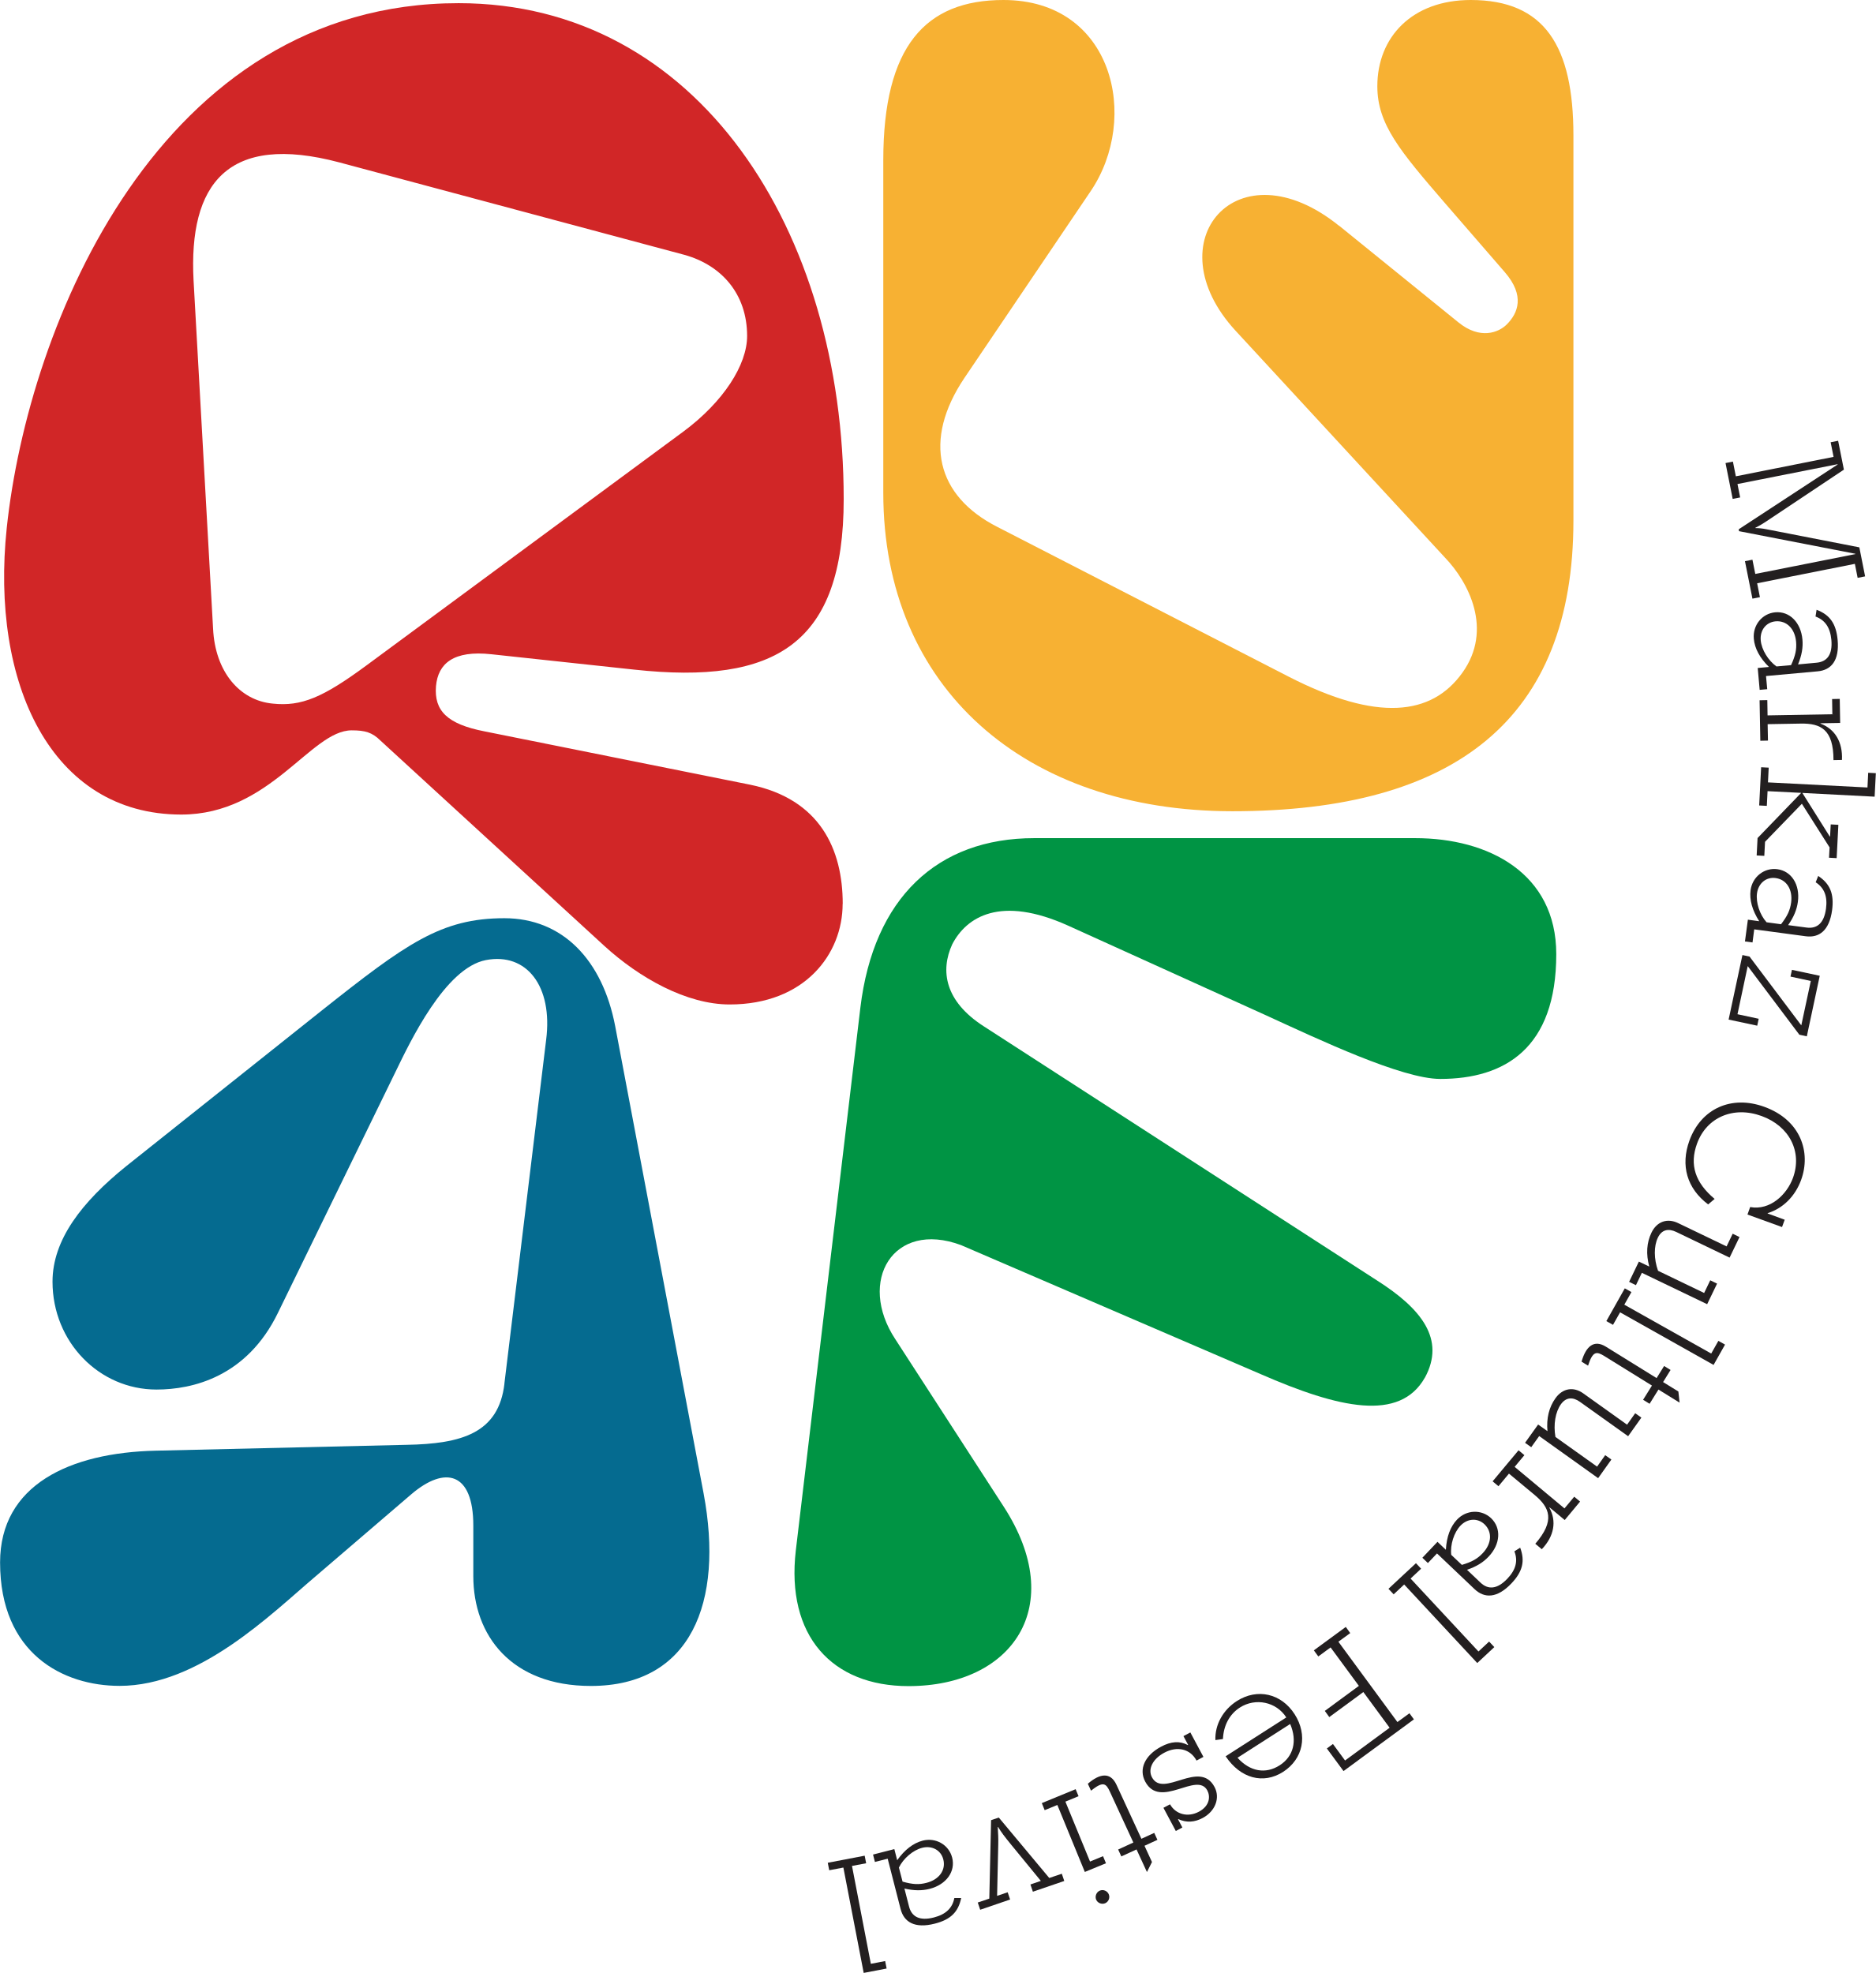
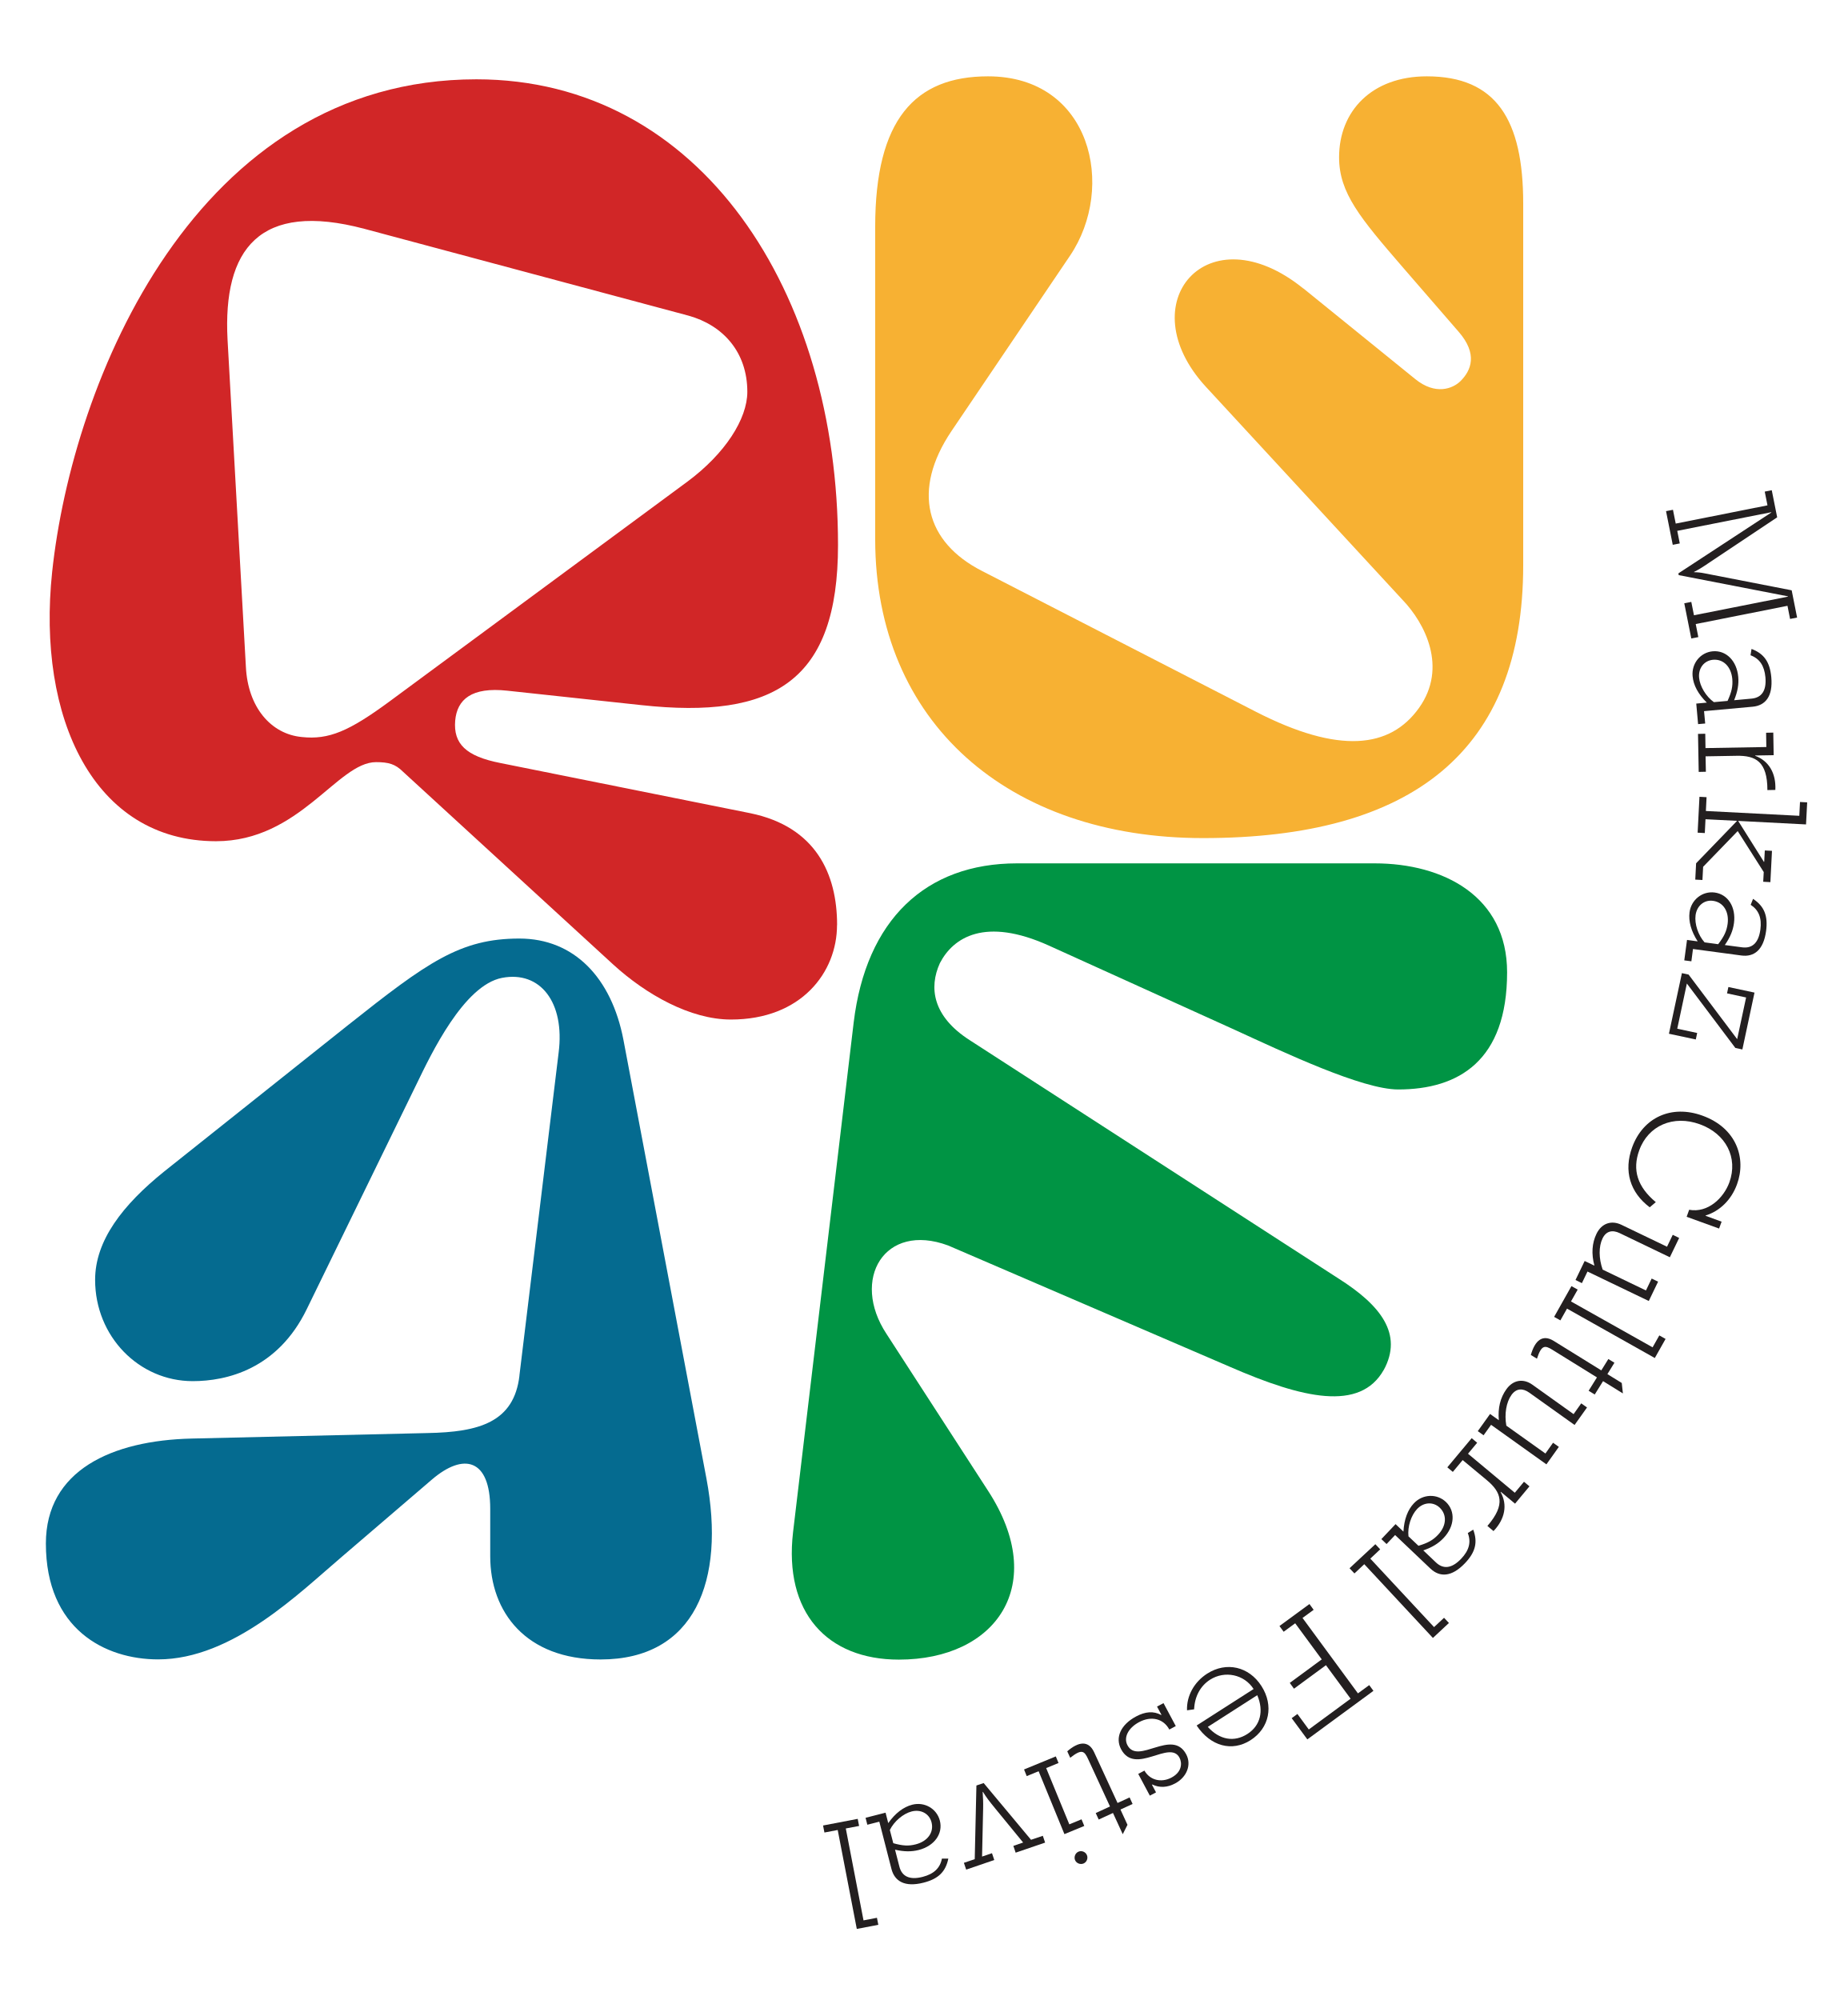
- <svg xmlns="http://www.w3.org/2000/svg" id="Layer_2" data-name="Layer 2" viewBox="0 0 230.73 242.7">
+ <svg xmlns="http://www.w3.org/2000/svg" id="Layer_2" data-name="Layer 2" viewBox="-6 -10 242 262">
  <defs>
    <style>
      .cls-1 {
        fill: #056b90;
      }

      .cls-2 {
        fill: #f7b133;
      }

      .cls-3 {
        fill: #009444;
      }

      .cls-4 {
        fill: #d12627;
      }

      .cls-5 {
        fill: #231f20;
      }
    </style>
  </defs>
  <g id="Layer_1-2" data-name="Layer 1">
    <g>
      <path class="cls-4" d="m103.65,111.18c0,6.19-4.67,12.38-13.9,12.38-5.31,0-11.12-3.28-15.41-7.2l-27.54-25.26c-1.01-1.01-1.9-1.26-3.54-1.26-5.05,0-9.98,10.36-20.97,10.36C6.26,100.19-1.19,84.02.83,64.94,3.48,39.93,19.65.39,56.41.39c29.43,0,47.37,27.92,47.37,61.01,0,17.81-8.34,22.86-25.77,20.97l-17.56-1.89c-4.67-.51-6.57,1.14-6.82,3.92-.25,3.03,1.39,4.67,5.94,5.56l32.72,6.57c8.59,1.77,11.37,7.96,11.37,14.65Zm-70.11-24.63c3.54.38,6.19-.76,11.5-4.67l39.03-28.8c4.93-3.66,7.83-8.21,7.83-11.75,0-5.18-3.16-8.72-7.71-9.98l-42.44-11.37c-13.77-3.66-18.57,2.65-17.94,14.53l2.4,42.82c.25,5.31,3.28,8.84,7.33,9.22Z" />
      <path class="cls-2" d="m164.75,27.79l14.65,11.87c2.65,2.15,4.93,1.26,5.94.25,1.39-1.39,2.27-3.54-.25-6.44l-7.33-8.46c-5.56-6.44-8.34-9.73-8.34-14.4,0-6.06,4.29-10.61,11.49-10.61,9.1,0,12.63,5.68,12.63,16.67v47.37c0,24.38-14.53,35.75-41.94,35.75-25.52,0-42.95-15.16-42.95-39.16V19.71c0-14.02,5.18-19.71,14.78-19.71,13.52,0,16.8,14.53,10.74,23.5l-15.54,22.99c-5.18,7.71-3.41,14.53,4.04,18.32l35.87,18.44c10.86,5.56,17.56,4.8,21.35-.51,3.79-5.31.76-11.12-2.15-14.15l-25.77-27.92c-10.11-10.99.25-22.99,12.76-12.88Z" />
      <path class="cls-1" d="m62.04,170.22l5.14-42.32c.84-6.57-2.39-10.76-7.41-9.8-5.02.96-9.32,10.04-11.12,13.75l-14.46,29.64c-3.83,7.89-10.52,9.44-14.94,9.44-7.05,0-12.79-5.86-12.79-13.27,0-5.14,3.59-9.8,9.08-14.22l24.03-19.13c10.4-8.25,14.7-11.36,22.47-11.36,7.17,0,12.07,5.14,13.63,13.27l10.88,57.5c2.51,13.39-1.55,23.67-13.87,23.67-9.8,0-14.46-6.22-14.46-13.51v-6.22c0-6.57-3.47-7.41-7.65-3.83l-11.71,10.04c-5.5,4.66-14.34,13.51-24.15,13.51-6.93,0-14.7-3.94-14.7-15.18,0-9.56,8.61-13.51,19.13-13.75l30.84-.72c6.81-.12,11.36-1.43,12.07-7.53Z" />
      <path class="cls-3" d="m175.28,169.44c-3.1,5.52-10.63,3.77-20.19-.4l-36.88-15.88c-8.35-3.1-12.79,4.44-8.08,11.58l13.33,20.59c7.94,12.25,1.08,22.08-11.71,22.08-9.42,0-15.08-6.19-13.86-16.69l7.94-66.76c1.62-13.46,9.42-20.86,21.4-20.86h46.84c9.02,0,17.36,4.31,17.36,14.27,0,11.58-6.33,15.35-14.27,15.35-4.71,0-14.94-4.85-21.4-7.81l-24.36-11.04c-8.35-3.77-12.52-1.08-14.27,2.29-1.48,3.23-.94,7,3.9,10.1l48.32,31.23c5.52,3.5,8.48,7.27,5.92,11.98Z" />
      <g>
        <path class="cls-5" d="m213.16,56.79l.36,1.8,12.02-2.39-.36-1.8.92-.18.71,3.55-9.52,6.35c-.3.21-.83.53-1.37.8v.04c.41,0,.87.04,1.4.15l11.39,2.22.71,3.57-.92.18-.34-1.72-12.02,2.39.34,1.71-.92.18-.92-4.61.92-.18.35,1.75,12.31-2.44v-.04s-14.31-2.78-14.31-2.78l-.04-.23,12.17-7.97v-.04s-12.32,2.44-12.32,2.44l.33,1.65-.92.18-.88-4.41.92-.18Z" />
        <path class="cls-5" d="m217.61,82.06c-1.15-1.13-1.78-2.3-1.88-3.49-.15-1.66,1.02-3.1,2.63-3.25,1.76-.16,3.16,1.24,3.35,3.35.09.97-.08,1.93-.54,3.06l2.28-.21c1.29-.12,1.98-.99,1.82-2.8-.14-1.51-.76-2.44-1.95-2.88l.13-.83c1.65.62,2.41,1.73,2.59,3.71.23,2.53-.79,3.71-2.45,3.86l-6.36.58.15,1.62-.93.08-.24-2.69,1.41-.13Zm2.7-.24c.54-1.18.7-1.92.62-2.88-.15-1.62-1.18-2.63-2.53-2.51-1.16.11-1.93,1.09-1.82,2.34.1,1.14.92,2.49,1.94,3.21l1.78-.16Z" />
        <path class="cls-5" d="m217.39,86.13l.03,1.87,7.97-.14-.03-1.87.94-.02.05,2.96-2.42.04v.04c1.78.66,2.75,2.28,2.64,4.47l-1.04.02c0-3.77-1.56-4.53-4.02-4.49l-4.08.07.04,2.02-.94.02-.09-4.98.94-.02Z" />
        <path class="cls-5" d="m217.56,94.43l-.09,1.81,12.24.63.09-1.81.94.05-.15,2.89-8.89-.46,3.37,5.36h.04s.08-1.49.08-1.49l.94.05-.21,4.1-.94-.05.07-1.27-3.41-5.37-4.53,4.68-.09,1.73-.94-.05.11-2.14,5.37-5.56-4.14-.21-.09,1.81-.94-.05.24-4.7.93.05Z" />
        <path class="cls-5" d="m216.4,113.33c-.87-1.36-1.22-2.64-1.07-3.82.22-1.65,1.68-2.8,3.29-2.59,1.75.23,2.81,1.91,2.53,4.01-.13.97-.5,1.87-1.2,2.87l2.27.3c1.28.17,2.15-.53,2.39-2.33.2-1.51-.21-2.55-1.27-3.24l.31-.78c1.47.97,1.97,2.22,1.71,4.2-.34,2.52-1.59,3.44-3.24,3.22l-6.34-.85-.21,1.61-.93-.12.36-2.68,1.4.19Zm2.68.36c.79-1.03,1.11-1.72,1.24-2.67.21-1.61-.57-2.83-1.91-3.01-1.16-.16-2.12.64-2.29,1.88-.15,1.14.34,2.63,1.18,3.56l1.77.24Z" />
        <path class="cls-5" d="m215.22,117.69l6.35,8.44,1.17-5.46-2.5-.54.18-.83,3.42.73-1.59,7.45-.92-.2-6.35-8.44-1.26,5.92,2.61.56-.18.85-3.52-.75,1.7-7.94.92.2Z" />
        <path class="cls-5" d="m210.12,148.16c-2.61-1.96-3.43-4.78-2.31-7.86,1.43-3.93,5.16-5.62,9.21-4.15,4.48,1.62,5.77,5.59,4.53,8.99-.73,2.02-2.25,3.52-4.12,4.09v.04s2.1.77,2.1.77l-.33.9-4.25-1.54.33-.92c2.45.45,4.52-1.53,5.27-3.6,1.16-3.21-.44-6.36-3.87-7.6-3.46-1.26-6.77.16-7.94,3.41-.94,2.58-.23,4.79,2.17,6.79l-.8.68Z" />
        <path class="cls-5" d="m202.87,155.8c-.42-1.54-.32-2.95.27-4.17.66-1.37,1.94-1.82,3.27-1.18l5.97,2.87.75-1.56.84.41-1.22,2.53-6.57-3.16c-.96-.46-1.78-.28-2.25.7-.51,1.05-.5,2.62.02,4.08l5.67,2.73.75-1.56.84.41-1.22,2.53-8.03-3.86-.73,1.52-.84-.41,1.2-2.49,1.28.61Z" />
        <path class="cls-5" d="m200.67,158.95l-.87,1.54,10.69,6.01.88-1.56.82.46-1.41,2.5-11.5-6.47-.87,1.54-.82-.46,2.27-4.03.82.46Z" />
        <path class="cls-5" d="m204.69,168.03l.8.49-.92,1.49,1.88,1.16.15,1.37-2.6-1.61-1.09,1.75-.8-.49,1.09-1.75-5.84-3.62c-.97-.6-1.43-.66-2.02,1.17l-.8-.49c.54-1.9,1.53-2.75,3-1.84l6.23,3.86.92-1.48Z" />
        <path class="cls-5" d="m190.35,176.06c-.15-1.59.19-2.96.98-4.06.88-1.24,2.22-1.46,3.42-.6l5.39,3.85,1-1.41.76.54-1.63,2.29-5.93-4.23c-.87-.62-1.71-.58-2.34.3-.68.95-.94,2.5-.67,4.02l5.12,3.65,1-1.41.76.54-1.63,2.29-7.25-5.18-.98,1.37-.76-.54,1.61-2.25,1.15.82Z" />
        <path class="cls-5" d="m187.51,179l-1.2,1.44,6.13,5.11,1.2-1.44.72.6-1.89,2.27-1.86-1.55-.03.03c.92,1.66.59,3.52-.93,5.11l-.8-.67c2.46-2.85,1.79-4.45-.1-6.02l-3.14-2.61-1.29,1.55-.72-.6,3.19-3.82.72.6Z" />
        <path class="cls-5" d="m177.85,190.64c.09-1.61.56-2.86,1.38-3.72,1.15-1.21,3-1.28,4.18-.17,1.28,1.22,1.16,3.2-.31,4.74-.67.71-1.5,1.22-2.65,1.61l1.66,1.58c.94.89,2.05.83,3.3-.48,1.05-1.1,1.33-2.19.87-3.37l.71-.45c.62,1.65.3,2.95-1.08,4.4-1.75,1.84-3.31,1.85-4.52.71l-4.63-4.4-1.12,1.18-.68-.65,1.86-1.96,1.03.98Zm1.96,1.86c1.24-.37,1.91-.74,2.57-1.44,1.12-1.18,1.2-2.62.22-3.56-.85-.8-2.1-.73-2.96.18-.79.83-1.27,2.33-1.13,3.58l1.3,1.23Z" />
        <path class="cls-5" d="m174.8,192.97l-1.29,1.21,8.35,8.97,1.31-1.22.64.68-2.1,1.96-8.99-9.66-1.29,1.21-.64-.68,3.38-3.15.64.68Z" />
        <path class="cls-5" d="m166.11,200.87l-1.48,1.08,7.26,9.88,1.48-1.08.55.75-8.66,6.36-2.05-2.78.75-.55,1.49,2.03,5.48-4.03-3.23-4.39-4.19,3.08-.55-.76,4.19-3.08-3.48-4.73-1.51,1.11-.55-.75,3.93-2.88.55.76Z" />
        <path class="cls-5" d="m158.22,211.26c-1.22-1.91-3.77-2.45-5.7-1.22-1.28.82-2.02,2.21-2.09,3.88l-.93.13c-.07-1.88.93-3.71,2.65-4.81,2.51-1.6,5.46-.93,7.1,1.63,1.64,2.56,1.05,5.5-1.42,7.09-2.44,1.56-5.24.81-7.07-1.92l7.45-4.77Zm-6,4.96c1.54,1.71,3.46,2.04,5.19.93,1.7-1.09,2.18-3,1.29-5.08l-6.49,4.16Z" />
        <path class="cls-5" d="m148.02,216.12l-.84.45c-.76-1.43-2.37-1.83-3.98-.96-1.41.76-2.04,2.01-1.5,3.02,1.39,2.61,5.85-2.25,7.69,1.18.73,1.36.09,3-1.45,3.82-1.01.54-2.01.6-3,.14l-.04.02.54,1.01-.81.43-1.52-2.85.81-.43c.71,1.25,2.2,1.63,3.55.91,1.38-.74,1.41-1.91,1.04-2.61-1.28-2.39-5.79,2.36-7.64-1.09-.82-1.54-.05-3.23,1.95-4.3,1.23-.66,2.3-.73,3.29-.2l.04-.02-.58-1.08.85-.45,1.61,3.01Z" />
        <path class="cls-5" d="m141.98,225.47l.39.85-1.59.73.92,2-.62,1.23-1.28-2.78-1.87.86-.39-.85,1.87-.86-2.88-6.24c-.48-1.04-.82-1.34-2.33-.14l-.39-.85c1.49-1.29,2.79-1.45,3.52.12l3.07,6.65,1.59-.73Z" />
        <path class="cls-5" d="m132.65,220.96l-1.6.66,3.03,7.37,1.6-.66.36.87-2.6,1.07-3.38-8.24-1.56.64-.35-.87,4.16-1.71.36.87Zm3.29,13.16c-.42.17-.93-.02-1.11-.45-.17-.42.04-.94.47-1.11s.92.05,1.09.47c.17.42-.03.91-.45,1.09Z" />
        <path class="cls-5" d="m129.07,231.01l1.54-.52.3.89-3.86,1.32-.3-.89,1.28-.44-3.59-4.38c-.94-1.15-1.23-1.54-1.67-2.25h-.04c.05.88.08,1.28.06,2.19l-.14,6.28,1.3-.44.3.89-3.68,1.26-.3-.89,1.42-.48.22-9.65.95-.32,6.22,7.45Z" />
        <path class="cls-5" d="m110.35,228.84c.93-1.31,1.99-2.12,3.14-2.42,1.61-.42,3.22.5,3.63,2.08.44,1.71-.71,3.32-2.77,3.85-.95.24-1.92.23-3.1-.04l.57,2.22c.32,1.25,1.3,1.79,3.05,1.34,1.47-.38,2.28-1.15,2.52-2.39h.84c-.35,1.72-1.31,2.66-3.25,3.15-2.46.63-3.79-.19-4.2-1.8l-1.59-6.19-1.57.4-.23-.91,2.62-.67.35,1.37Zm.67,2.62c1.25.35,2.01.39,2.94.15,1.57-.4,2.41-1.58,2.07-2.89-.29-1.13-1.39-1.73-2.6-1.42-1.11.28-2.31,1.3-2.86,2.43l.45,1.73Z" />
        <path class="cls-5" d="m106.54,229.2l-1.74.33,2.32,12.04,1.76-.34.18.92-2.82.54-2.5-12.96-1.74.33-.18-.92,4.54-.87.18.92Z" />
      </g>
    </g>
  </g>
</svg>
